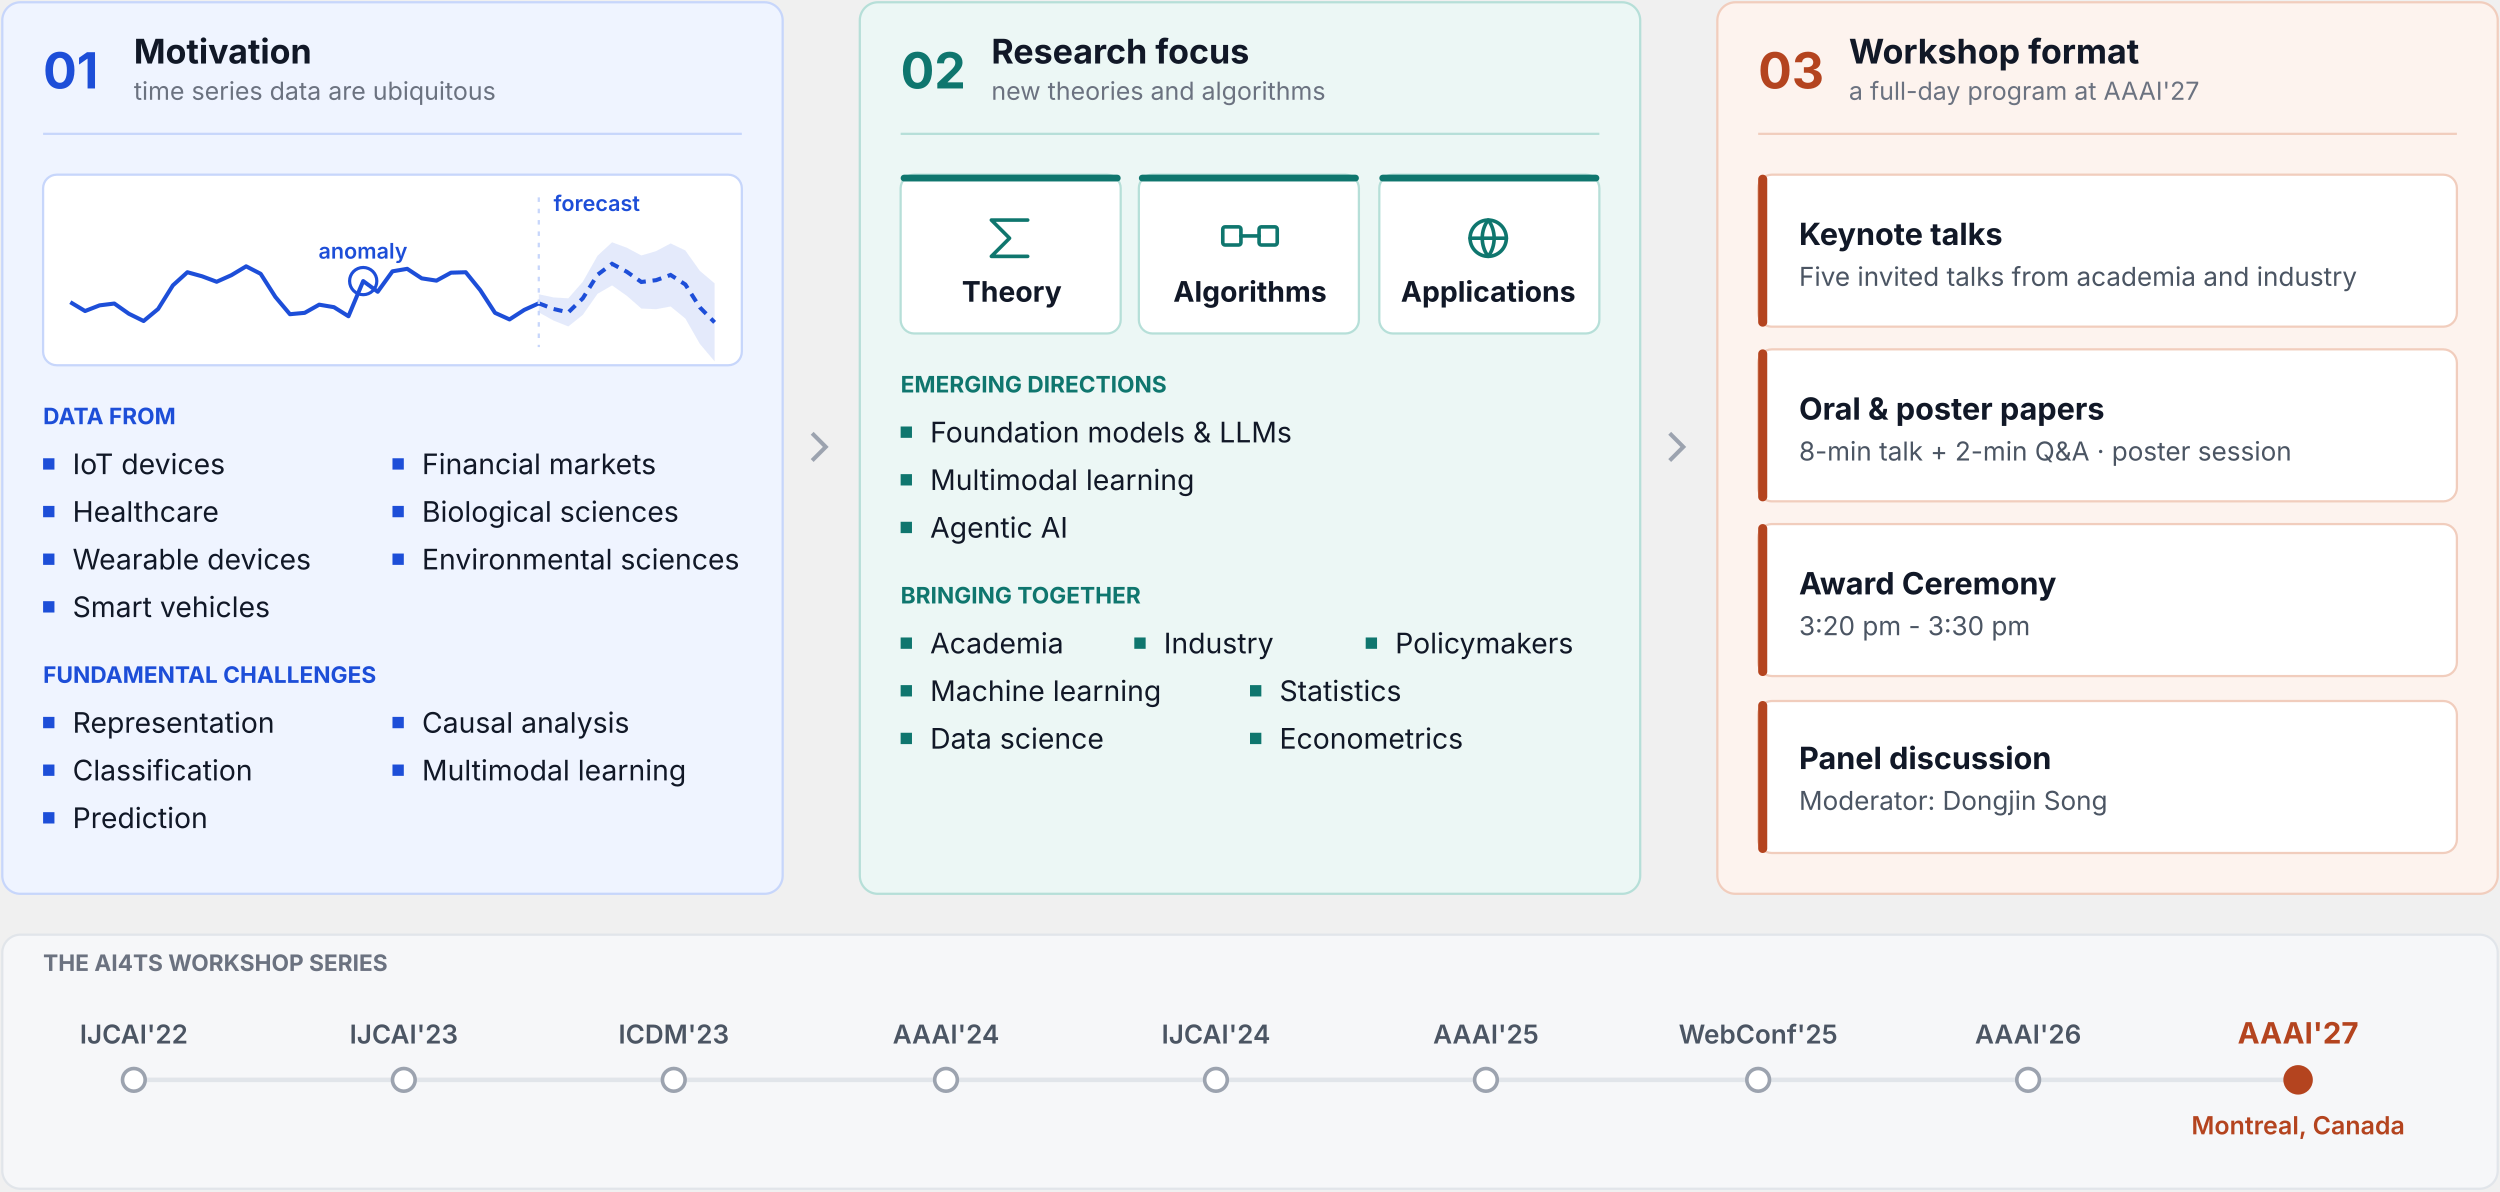
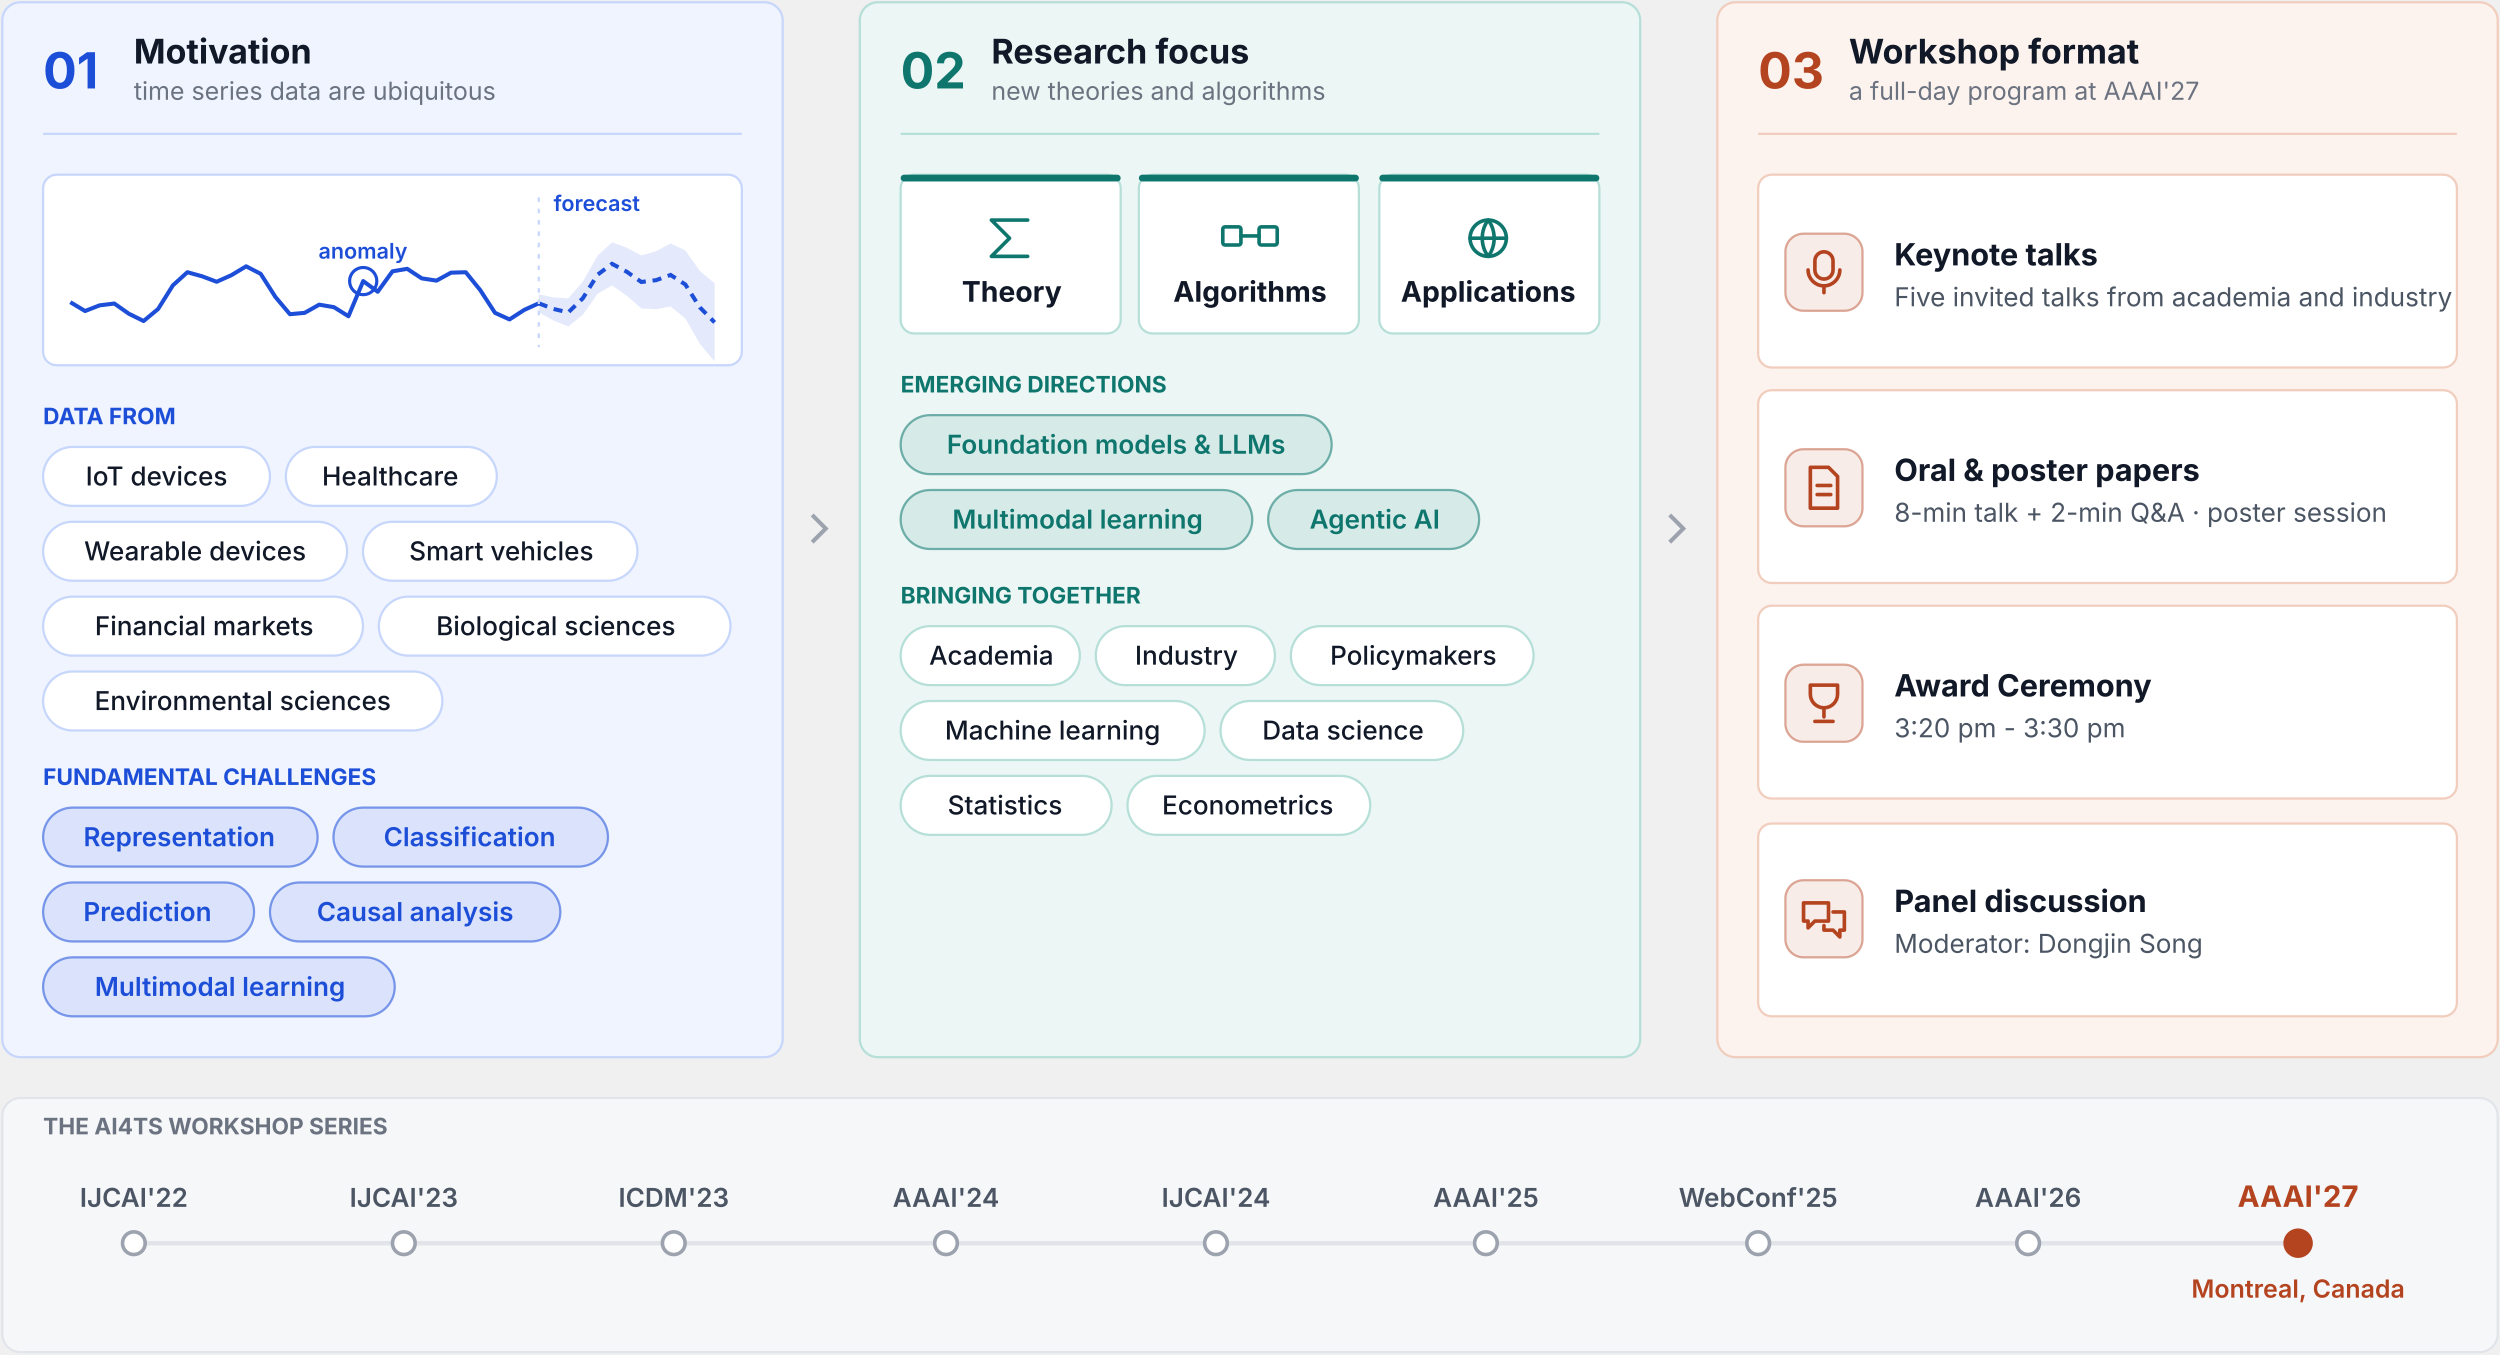
- <svg xmlns="http://www.w3.org/2000/svg" font-family="Inter, Helvetica, Arial, sans-serif" viewBox="-1 -1 1102 525" role="img" aria-label="AI4TS workshop overview: motivation, research focus, workshop format, and the workshop series">
-   <rect x="0" y="0" width="344" height="393" rx="8" fill="#eff4ff" stroke="#c7d6fb" />
+ <svg xmlns="http://www.w3.org/2000/svg" font-family="Inter, Helvetica, Arial, sans-serif" viewBox="-1 -1 1102 597" role="img" aria-label="AI4TS workshop overview: motivation, research focus, workshop format, and the workshop series">
+   <rect x="0" y="0" width="344" height="465" rx="8" fill="#eff4ff" stroke="#c7d6fb" />
  <text x="18" y="38" font-size="22" font-weight="700" fill="#1d4ed8" text-anchor="start">01</text>
  <text x="58" y="27" font-size="15" font-weight="700" fill="#111827" text-anchor="start">Motivation</text>
  <text x="58" y="43" font-size="11" font-weight="400" fill="#6b7280" text-anchor="start">time series data are ubiquitous</text>
  <line x1="18" y1="58" x2="326" y2="58" stroke="#c7d6fb" />
  <rect x="18" y="76" width="308" height="84" rx="6" fill="#fff" stroke="#c7d6fb" />
  <polygon points="236.5,128.7 243.0,130.1 249.5,130.5 255.9,123.2 262.4,111.7 268.8,105.8 275.3,108.2 281.7,111.6 288.2,109.7 294.6,106.3 301.1,109.4 307.5,118.4 314.0,123.9 314.0,158.3 307.5,150.6 301.1,139.4 294.6,134.1 288.2,135.3 281.7,135.0 275.3,129.4 268.8,124.8 262.4,128.5 255.9,137.8 249.5,142.9 243.0,140.3 236.5,136.7" fill="#1d4ed8" fill-opacity=".12" />
  <polyline points="30.0,132.2 36.5,136.1 42.9,133.6 49.4,132.8 55.8,137.3 62.3,140.5 68.7,135.2 75.2,124.8 81.6,119.0 88.1,120.8 94.5,123.2 101.0,120.3 107.5,116.4 113.9,119.7 120.4,129.9 126.8,137.5 133.3,136.9 139.7,133.3 146.2,134.4 152.6,138.4 159.1,122.9 165.5,127.6 172.0,118.6 178.5,117.5 184.9,121.7 191.4,122.7 197.8,119.2 204.3,119.0 210.7,126.9 217.2,136.9 223.6,139.8 230.1,135.6 236.5,132.7" fill="none" stroke="#1d4ed8" stroke-width="1.8" stroke-linejoin="round" />
  <polyline points="236.5,132.7 243.0,135.2 249.5,136.7 255.9,130.5 262.4,120.1 268.8,115.3 275.3,118.8 281.7,123.3 288.2,122.5 294.6,120.2 301.1,124.4 307.5,134.5 314.0,141.1" fill="none" stroke="#1d4ed8" stroke-width="1.8" stroke-dasharray="4 3" />
  <line x1="236.5" y1="86" x2="236.5" y2="152" stroke="#c7d6fb" stroke-dasharray="2 3" />
  <circle cx="159.1" cy="122.9" r="6" fill="none" stroke="#1d4ed8" stroke-width="1.4" />
  <text x="159" y="113" font-size="9.5" font-weight="600" fill="#1d4ed8" text-anchor="middle">anomaly</text>
  <text x="243" y="92" font-size="9.5" font-weight="600" fill="#1d4ed8" text-anchor="start">forecast</text>
  <text x="18" y="186" font-size="10" font-weight="700" fill="#1d4ed8" text-anchor="start">DATA FROM</text>
-   <rect x="18" y="201" width="5" height="5" fill="#1d4ed8" />
-   <text x="31" y="208" font-size="12.5" font-weight="400" fill="#111827" text-anchor="start">IoT devices</text>
-   <rect x="18" y="222" width="5" height="5" fill="#1d4ed8" />
-   <text x="31" y="229" font-size="12.5" font-weight="400" fill="#111827" text-anchor="start">Healthcare</text>
-   <rect x="18" y="243" width="5" height="5" fill="#1d4ed8" />
-   <text x="31" y="250" font-size="12.5" font-weight="400" fill="#111827" text-anchor="start">Wearable devices</text>
-   <rect x="18" y="264" width="5" height="5" fill="#1d4ed8" />
-   <text x="31" y="271" font-size="12.5" font-weight="400" fill="#111827" text-anchor="start">Smart vehicles</text>
-   <rect x="172" y="201" width="5" height="5" fill="#1d4ed8" />
-   <text x="185" y="208" font-size="12.5" font-weight="400" fill="#111827" text-anchor="start">Financial markets</text>
-   <rect x="172" y="222" width="5" height="5" fill="#1d4ed8" />
-   <text x="185" y="229" font-size="12.5" font-weight="400" fill="#111827" text-anchor="start">Biological sciences</text>
-   <rect x="172" y="243" width="5" height="5" fill="#1d4ed8" />
-   <text x="185" y="250" font-size="12.5" font-weight="400" fill="#111827" text-anchor="start">Environmental sciences</text>
-   <text x="18" y="300" font-size="10" font-weight="700" fill="#1d4ed8" text-anchor="start">FUNDAMENTAL CHALLENGES</text>
-   <rect x="18" y="315" width="5" height="5" fill="#1d4ed8" />
-   <text x="31" y="322" font-size="12.5" font-weight="400" fill="#111827" text-anchor="start">Representation</text>
-   <rect x="18" y="336" width="5" height="5" fill="#1d4ed8" />
-   <text x="31" y="343" font-size="12.5" font-weight="400" fill="#111827" text-anchor="start">Classification</text>
-   <rect x="18" y="357" width="5" height="5" fill="#1d4ed8" />
-   <text x="31" y="364" font-size="12.5" font-weight="400" fill="#111827" text-anchor="start">Prediction</text>
-   <rect x="172" y="315" width="5" height="5" fill="#1d4ed8" />
-   <text x="185" y="322" font-size="12.5" font-weight="400" fill="#111827" text-anchor="start">Causal analysis</text>
-   <rect x="172" y="336" width="5" height="5" fill="#1d4ed8" />
-   <text x="185" y="343" font-size="12.5" font-weight="400" fill="#111827" text-anchor="start">Multimodal learning</text>
-   <rect x="378.0" y="0" width="344" height="393" rx="8" fill="#ecf7f5" stroke="#b6dfd8" />
+   <rect x="18" y="196" width="100" height="26" rx="13.0" fill="#fff" stroke="#c7d6fb" />
+   <text x="68" y="213" font-size="11.5" font-weight="500" fill="#111827" text-anchor="middle">IoT devices</text>
+   <rect x="125" y="196" width="93" height="26" rx="13.0" fill="#fff" stroke="#c7d6fb" />
+   <text x="171" y="213" font-size="11.5" font-weight="500" fill="#111827" text-anchor="middle">Healthcare</text>
+   <rect x="18" y="229" width="134" height="26" rx="13.0" fill="#fff" stroke="#c7d6fb" />
+   <text x="85" y="246" font-size="11.5" font-weight="500" fill="#111827" text-anchor="middle">Wearable devices</text>
+   <rect x="159" y="229" width="121" height="26" rx="13.0" fill="#fff" stroke="#c7d6fb" />
+   <text x="220" y="246" font-size="11.5" font-weight="500" fill="#111827" text-anchor="middle">Smart vehicles</text>
+   <rect x="18" y="262" width="141" height="26" rx="13.0" fill="#fff" stroke="#c7d6fb" />
+   <text x="89" y="279" font-size="11.5" font-weight="500" fill="#111827" text-anchor="middle">Financial markets</text>
+   <rect x="166" y="262" width="155" height="26" rx="13.0" fill="#fff" stroke="#c7d6fb" />
+   <text x="244" y="279" font-size="11.5" font-weight="500" fill="#111827" text-anchor="middle">Biological sciences</text>
+   <rect x="18" y="295" width="176" height="26" rx="13.0" fill="#fff" stroke="#c7d6fb" />
+   <text x="106" y="312" font-size="11.5" font-weight="500" fill="#111827" text-anchor="middle">Environmental sciences</text>
+   <text x="18" y="345" font-size="10" font-weight="700" fill="#1d4ed8" text-anchor="start">FUNDAMENTAL CHALLENGES</text>
+   <rect x="18" y="355" width="121" height="26" rx="13.0" fill="#1d4ed8" fill-opacity=".1" stroke="#1d4ed8" stroke-opacity=".55" />
+   <text x="78" y="372" font-size="11.5" font-weight="600" fill="#1d4ed8" text-anchor="middle">Representation</text>
+   <rect x="146" y="355" width="121" height="26" rx="13.0" fill="#1d4ed8" fill-opacity=".1" stroke="#1d4ed8" stroke-opacity=".55" />
+   <text x="206" y="372" font-size="11.5" font-weight="600" fill="#1d4ed8" text-anchor="middle">Classification</text>
+   <rect x="18" y="388" width="93" height="26" rx="13.0" fill="#1d4ed8" fill-opacity=".1" stroke="#1d4ed8" stroke-opacity=".55" />
+   <text x="64" y="405" font-size="11.5" font-weight="600" fill="#1d4ed8" text-anchor="middle">Prediction</text>
+   <rect x="118" y="388" width="128" height="26" rx="13.0" fill="#1d4ed8" fill-opacity=".1" stroke="#1d4ed8" stroke-opacity=".55" />
+   <text x="182" y="405" font-size="11.5" font-weight="600" fill="#1d4ed8" text-anchor="middle">Causal analysis</text>
+   <rect x="18" y="421" width="155" height="26" rx="13.0" fill="#1d4ed8" fill-opacity=".1" stroke="#1d4ed8" stroke-opacity=".55" />
+   <text x="96" y="438" font-size="11.5" font-weight="600" fill="#1d4ed8" text-anchor="middle">Multimodal learning</text>
+   <rect x="378.0" y="0" width="344" height="465" rx="8" fill="#ecf7f5" stroke="#b6dfd8" />
  <text x="396" y="38" font-size="22" font-weight="700" fill="#0f766e" text-anchor="start">02</text>
  <text x="436" y="27" font-size="15" font-weight="700" fill="#111827" text-anchor="start">Research focus</text>
  <text x="436" y="43" font-size="11" font-weight="400" fill="#6b7280" text-anchor="start">new theories and algorithms</text>
  <line x1="396" y1="58" x2="704" y2="58" stroke="#b6dfd8" />
  <rect x="396" y="76" width="97" height="70" rx="6" fill="#fff" stroke="#b6dfd8" />
  <rect x="396" y="76" width="97" height="3" rx="1.5" fill="#0f766e" />
  <path d="M436 96h16M436 96l8 8-8 8h16" fill="none" stroke="#0f766e" stroke-width="1.6" stroke-linecap="round" stroke-linejoin="round" />
  <text x="445" y="132" font-size="12.5" font-weight="700" fill="#111827" text-anchor="middle">Theory</text>
  <rect x="501" y="76" width="97" height="70" rx="6" fill="#fff" stroke="#b6dfd8" />
  <rect x="501" y="76" width="97" height="3" rx="1.5" fill="#0f766e" />
  <g fill="none" stroke="#0f766e" stroke-width="1.6" stroke-linecap="round" stroke-linejoin="round">
    <rect x="538" y="99" width="8" height="8" rx="1" />
    <rect x="554" y="99" width="8" height="8" rx="1" />
    <path d="M546 103h8" />
  </g>
  <text x="550" y="132" font-size="12.5" font-weight="700" fill="#111827" text-anchor="middle">Algorithms</text>
  <rect x="607" y="76" width="97" height="70" rx="6" fill="#fff" stroke="#b6dfd8" />
  <rect x="607" y="76" width="97" height="3" rx="1.5" fill="#0f766e" />
  <g fill="none" stroke="#0f766e" stroke-width="1.6" stroke-linecap="round" stroke-linejoin="round">
    <circle cx="655" cy="104" r="8" />
    <path d="M647 104h16M655 96c3.5 4.5 3.5 11.5 0 16M655 96c-3.5 4.5-3.5 11.5 0 16" />
  </g>
  <text x="655" y="132" font-size="12.5" font-weight="700" fill="#111827" text-anchor="middle">Applications</text>
  <text x="396" y="172" font-size="10" font-weight="700" fill="#0f766e" text-anchor="start">EMERGING DIRECTIONS</text>
-   <rect x="396" y="187" width="5" height="5" fill="#0f766e" />
-   <text x="409" y="194" font-size="12.5" font-weight="400" fill="#111827" text-anchor="start">Foundation models &amp; LLMs</text>
-   <rect x="396" y="208" width="5" height="5" fill="#0f766e" />
-   <text x="409" y="215" font-size="12.5" font-weight="400" fill="#111827" text-anchor="start">Multimodal learning</text>
-   <rect x="396" y="229" width="5" height="5" fill="#0f766e" />
-   <text x="409" y="236" font-size="12.5" font-weight="400" fill="#111827" text-anchor="start">Agentic AI</text>
+   <rect x="396" y="182" width="190" height="26" rx="13.0" fill="#0f766e" fill-opacity=".1" stroke="#0f766e" stroke-opacity=".55" />
+   <text x="491" y="199" font-size="11.5" font-weight="600" fill="#0f766e" text-anchor="middle">Foundation models &amp; LLMs</text>
+   <rect x="396" y="215" width="155" height="26" rx="13.0" fill="#0f766e" fill-opacity=".1" stroke="#0f766e" stroke-opacity=".55" />
+   <text x="474" y="232" font-size="11.5" font-weight="600" fill="#0f766e" text-anchor="middle">Multimodal learning</text>
+   <rect x="558" y="215" width="93" height="26" rx="13.0" fill="#0f766e" fill-opacity=".1" stroke="#0f766e" stroke-opacity=".55" />
+   <text x="605" y="232" font-size="11.5" font-weight="600" fill="#0f766e" text-anchor="middle">Agentic AI</text>
  <text x="396" y="265" font-size="10" font-weight="700" fill="#0f766e" text-anchor="start">BRINGING TOGETHER</text>
-   <rect x="396" y="280" width="5" height="5" fill="#0f766e" />
-   <text x="409" y="287" font-size="12.5" font-weight="400" fill="#111827" text-anchor="start">Academia</text>
-   <rect x="499" y="280" width="5" height="5" fill="#0f766e" />
-   <text x="512" y="287" font-size="12.5" font-weight="400" fill="#111827" text-anchor="start">Industry</text>
-   <rect x="601" y="280" width="5" height="5" fill="#0f766e" />
-   <text x="614" y="287" font-size="12.5" font-weight="400" fill="#111827" text-anchor="start">Policymakers</text>
-   <rect x="396" y="301" width="5" height="5" fill="#0f766e" />
-   <text x="409" y="308" font-size="12.5" font-weight="400" fill="#111827" text-anchor="start">Machine learning</text>
-   <rect x="396" y="322" width="5" height="5" fill="#0f766e" />
-   <text x="409" y="329" font-size="12.5" font-weight="400" fill="#111827" text-anchor="start">Data science</text>
-   <rect x="550" y="301" width="5" height="5" fill="#0f766e" />
-   <text x="563" y="308" font-size="12.5" font-weight="400" fill="#111827" text-anchor="start">Statistics</text>
-   <rect x="550" y="322" width="5" height="5" fill="#0f766e" />
-   <text x="563" y="329" font-size="12.5" font-weight="400" fill="#111827" text-anchor="start">Econometrics</text>
-   <rect x="756.0" y="0" width="344" height="393" rx="8" fill="#fdf3ee" stroke="#f1cdbd" />
+   <rect x="396" y="275" width="79" height="26" rx="13.0" fill="#fff" stroke="#b6dfd8" />
+   <text x="436" y="292" font-size="11.5" font-weight="500" fill="#111827" text-anchor="middle">Academia</text>
+   <rect x="482" y="275" width="79" height="26" rx="13.0" fill="#fff" stroke="#b6dfd8" />
+   <text x="522" y="292" font-size="11.5" font-weight="500" fill="#111827" text-anchor="middle">Industry</text>
+   <rect x="568" y="275" width="107" height="26" rx="13.0" fill="#fff" stroke="#b6dfd8" />
+   <text x="622" y="292" font-size="11.5" font-weight="500" fill="#111827" text-anchor="middle">Policymakers</text>
+   <rect x="396" y="308" width="134" height="26" rx="13.0" fill="#fff" stroke="#b6dfd8" />
+   <text x="463" y="325" font-size="11.5" font-weight="500" fill="#111827" text-anchor="middle">Machine learning</text>
+   <rect x="537" y="308" width="107" height="26" rx="13.0" fill="#fff" stroke="#b6dfd8" />
+   <text x="591" y="325" font-size="11.5" font-weight="500" fill="#111827" text-anchor="middle">Data science</text>
+   <rect x="396" y="341" width="93" height="26" rx="13.0" fill="#fff" stroke="#b6dfd8" />
+   <text x="442" y="358" font-size="11.5" font-weight="500" fill="#111827" text-anchor="middle">Statistics</text>
+   <rect x="496" y="341" width="107" height="26" rx="13.0" fill="#fff" stroke="#b6dfd8" />
+   <text x="549" y="358" font-size="11.5" font-weight="500" fill="#111827" text-anchor="middle">Econometrics</text>
+   <rect x="756.0" y="0" width="344" height="465" rx="8" fill="#fdf3ee" stroke="#f1cdbd" />
  <text x="774" y="38" font-size="22" font-weight="700" fill="#b4441f" text-anchor="start">03</text>
  <text x="814" y="27" font-size="15" font-weight="700" fill="#111827" text-anchor="start">Workshop format</text>
  <text x="814" y="43" font-size="11" font-weight="400" fill="#6b7280" text-anchor="start">a full-day program at AAAI'27</text>
  <line x1="774" y1="58" x2="1082" y2="58" stroke="#f1cdbd" />
-   <rect x="774.0" y="76" width="308" height="67" rx="6" fill="#fff" stroke="#f1cdbd" />
-   <rect x="774.0" y="76" width="4" height="67" rx="2" fill="#b4441f" />
-   <text x="792" y="107" font-size="13.5" font-weight="700" fill="#111827" text-anchor="start">Keynote talks</text>
-   <text x="792" y="125" font-size="11.5" font-weight="400" fill="#4b5563" text-anchor="start">Five invited talks from academia and industry</text>
-   <rect x="774.0" y="153" width="308" height="67" rx="6" fill="#fff" stroke="#f1cdbd" />
-   <rect x="774.0" y="153" width="4" height="67" rx="2" fill="#b4441f" />
-   <text x="792" y="184" font-size="13.5" font-weight="700" fill="#111827" text-anchor="start">Oral &amp; poster papers</text>
-   <text x="792" y="202" font-size="11.5" font-weight="400" fill="#4b5563" text-anchor="start">8-min talk + 2-min Q&amp;A · poster session</text>
-   <rect x="774.0" y="230" width="308" height="67" rx="6" fill="#fff" stroke="#f1cdbd" />
-   <rect x="774.0" y="230" width="4" height="67" rx="2" fill="#b4441f" />
-   <text x="792" y="261" font-size="13.5" font-weight="700" fill="#111827" text-anchor="start">Award Ceremony</text>
-   <text x="792" y="279" font-size="11.5" font-weight="400" fill="#4b5563" text-anchor="start">3:20 pm - 3:30 pm</text>
-   <rect x="774.0" y="308" width="308" height="67" rx="6" fill="#fff" stroke="#f1cdbd" />
-   <rect x="774.0" y="308" width="4" height="67" rx="2" fill="#b4441f" />
-   <text x="792" y="338" font-size="13.5" font-weight="700" fill="#111827" text-anchor="start">Panel discussion</text>
-   <text x="792" y="356" font-size="11.5" font-weight="400" fill="#4b5563" text-anchor="start">Moderator: Dongjin Song</text>
-   <path d="M357 190l6 6-6 6" fill="none" stroke="#9ca3af" stroke-width="1.8" />
-   <path d="M735 190l6 6-6 6" fill="none" stroke="#9ca3af" stroke-width="1.8" />
-   <rect x="0" y="411" width="1100" height="112" rx="8" fill="#f6f7f9" stroke="#e1e5ea" />
-   <text x="18" y="427" font-size="10" font-weight="700" fill="#6b7280" text-anchor="start">THE AI4TS WORKSHOP SERIES</text>
-   <line x1="58" y1="475" x2="1012" y2="475" stroke="#e1e5ea" stroke-width="2" />
-   <circle cx="58" cy="475" r="5" fill="#fff" stroke="#9ca3af" stroke-width="1.6" />
-   <text x="58" y="459" font-size="11.5" font-weight="600" fill="#4b5563" text-anchor="middle">IJCAI'22</text>
-   <circle cx="177" cy="475" r="5" fill="#fff" stroke="#9ca3af" stroke-width="1.6" />
-   <text x="177" y="459" font-size="11.5" font-weight="600" fill="#4b5563" text-anchor="middle">IJCAI'23</text>
-   <circle cx="296" cy="475" r="5" fill="#fff" stroke="#9ca3af" stroke-width="1.6" />
-   <text x="296" y="459" font-size="11.5" font-weight="600" fill="#4b5563" text-anchor="middle">ICDM'23</text>
-   <circle cx="416" cy="475" r="5" fill="#fff" stroke="#9ca3af" stroke-width="1.6" />
-   <text x="416" y="459" font-size="11.5" font-weight="600" fill="#4b5563" text-anchor="middle">AAAI'24</text>
-   <circle cx="535" cy="475" r="5" fill="#fff" stroke="#9ca3af" stroke-width="1.6" />
-   <text x="535" y="459" font-size="11.5" font-weight="600" fill="#4b5563" text-anchor="middle">IJCAI'24</text>
-   <circle cx="654" cy="475" r="5" fill="#fff" stroke="#9ca3af" stroke-width="1.6" />
-   <text x="654" y="459" font-size="11.5" font-weight="600" fill="#4b5563" text-anchor="middle">AAAI'25</text>
-   <circle cx="774" cy="475" r="5" fill="#fff" stroke="#9ca3af" stroke-width="1.6" />
-   <text x="774" y="459" font-size="11.5" font-weight="600" fill="#4b5563" text-anchor="middle">WebConf'25</text>
-   <circle cx="893" cy="475" r="5" fill="#fff" stroke="#9ca3af" stroke-width="1.6" />
-   <text x="893" y="459" font-size="11.5" font-weight="600" fill="#4b5563" text-anchor="middle">AAAI'26</text>
-   <circle cx="1012" cy="475" r="6.5" fill="#b4441f" />
-   <text x="1012" y="459" font-size="13" font-weight="700" fill="#b4441f" text-anchor="middle">AAAI'27</text>
-   <text x="1012" y="499" font-size="11" font-weight="600" fill="#b4441f" text-anchor="middle">Montreal, Canada</text>
+   <rect x="774.0" y="76" width="308" height="85" rx="6" fill="#fff" stroke="#f1cdbd" />
+   <rect x="786.0" y="102" width="34" height="34" rx="8" fill="#b4441f" fill-opacity=".1" stroke="#b4441f" stroke-opacity=".45" />
+   <g fill="none" stroke="#b4441f" stroke-width="1.6" stroke-linecap="round" stroke-linejoin="round">
+     <rect x="799" y="110" width="8" height="12" rx="4" />
+     <path d="M796 118a7 7 0 0 0 14 0M803 125v3" />
+   </g>
+   <text x="834" y="116" font-size="13.5" font-weight="700" fill="#111827" text-anchor="start">Keynote talks</text>
+   <text x="834" y="134" font-size="11.5" font-weight="400" fill="#4b5563" text-anchor="start">Five invited talks from academia and industry</text>
+   <rect x="774.0" y="171" width="308" height="85" rx="6" fill="#fff" stroke="#f1cdbd" />
+   <rect x="786.0" y="197" width="34" height="34" rx="8" fill="#b4441f" fill-opacity=".1" stroke="#b4441f" stroke-opacity=".45" />
+   <g fill="none" stroke="#b4441f" stroke-width="1.6" stroke-linecap="round" stroke-linejoin="round">
+     <path d="M797 205h8l4 4v14h-12z" />
+     <path d="M800 213h6M800 217h6" />
+   </g>
+   <text x="834" y="211" font-size="13.5" font-weight="700" fill="#111827" text-anchor="start">Oral &amp; poster papers</text>
+   <text x="834" y="229" font-size="11.5" font-weight="400" fill="#4b5563" text-anchor="start">8-min talk + 2-min Q&amp;A · poster session</text>
+   <rect x="774.0" y="266" width="308" height="85" rx="6" fill="#fff" stroke="#f1cdbd" />
+   <rect x="786.0" y="292" width="34" height="34" rx="8" fill="#b4441f" fill-opacity=".1" stroke="#b4441f" stroke-opacity=".45" />
+   <g fill="none" stroke="#b4441f" stroke-width="1.6" stroke-linecap="round" stroke-linejoin="round">
+     <path d="M797 301h12v4a6 6 0 0 1-12 0z" />
+     <path d="M803 311v4M799 317h8" />
+   </g>
+   <text x="834" y="306" font-size="13.5" font-weight="700" fill="#111827" text-anchor="start">Award Ceremony</text>
+   <text x="834" y="324" font-size="11.5" font-weight="400" fill="#4b5563" text-anchor="start">3:20 pm - 3:30 pm</text>
+   <rect x="774.0" y="362" width="308" height="85" rx="6" fill="#fff" stroke="#f1cdbd" />
+   <rect x="786.0" y="387" width="34" height="34" rx="8" fill="#b4441f" fill-opacity=".1" stroke="#b4441f" stroke-opacity=".45" />
+   <g fill="none" stroke="#b4441f" stroke-width="1.6" stroke-linecap="round" stroke-linejoin="round">
+     <path d="M794 397h11v8h-6l-3 3v-3h-2z" />
+     <path d="M807 401h5v8h-2v3l-3-3h-4v-2" />
+   </g>
+   <text x="834" y="401" font-size="13.5" font-weight="700" fill="#111827" text-anchor="start">Panel discussion</text>
+   <text x="834" y="419" font-size="11.5" font-weight="400" fill="#4b5563" text-anchor="start">Moderator: Dongjin Song</text>
+   <path d="M357 226l6 6-6 6" fill="none" stroke="#9ca3af" stroke-width="1.8" />
+   <path d="M735 226l6 6-6 6" fill="none" stroke="#9ca3af" stroke-width="1.8" />
+   <rect x="0" y="483" width="1100" height="112" rx="8" fill="#f6f7f9" stroke="#e1e5ea" />
+   <text x="18" y="499" font-size="10" font-weight="700" fill="#6b7280" text-anchor="start">THE AI4TS WORKSHOP SERIES</text>
+   <line x1="58" y1="547" x2="1012" y2="547" stroke="#e1e5ea" stroke-width="2" />
+   <circle cx="58" cy="547" r="5" fill="#fff" stroke="#9ca3af" stroke-width="1.6" />
+   <text x="58" y="531" font-size="11.5" font-weight="600" fill="#4b5563" text-anchor="middle">IJCAI'22</text>
+   <circle cx="177" cy="547" r="5" fill="#fff" stroke="#9ca3af" stroke-width="1.6" />
+   <text x="177" y="531" font-size="11.5" font-weight="600" fill="#4b5563" text-anchor="middle">IJCAI'23</text>
+   <circle cx="296" cy="547" r="5" fill="#fff" stroke="#9ca3af" stroke-width="1.6" />
+   <text x="296" y="531" font-size="11.5" font-weight="600" fill="#4b5563" text-anchor="middle">ICDM'23</text>
+   <circle cx="416" cy="547" r="5" fill="#fff" stroke="#9ca3af" stroke-width="1.6" />
+   <text x="416" y="531" font-size="11.5" font-weight="600" fill="#4b5563" text-anchor="middle">AAAI'24</text>
+   <circle cx="535" cy="547" r="5" fill="#fff" stroke="#9ca3af" stroke-width="1.6" />
+   <text x="535" y="531" font-size="11.5" font-weight="600" fill="#4b5563" text-anchor="middle">IJCAI'24</text>
+   <circle cx="654" cy="547" r="5" fill="#fff" stroke="#9ca3af" stroke-width="1.6" />
+   <text x="654" y="531" font-size="11.5" font-weight="600" fill="#4b5563" text-anchor="middle">AAAI'25</text>
+   <circle cx="774" cy="547" r="5" fill="#fff" stroke="#9ca3af" stroke-width="1.6" />
+   <text x="774" y="531" font-size="11.5" font-weight="600" fill="#4b5563" text-anchor="middle">WebConf'25</text>
+   <circle cx="893" cy="547" r="5" fill="#fff" stroke="#9ca3af" stroke-width="1.6" />
+   <text x="893" y="531" font-size="11.5" font-weight="600" fill="#4b5563" text-anchor="middle">AAAI'26</text>
+   <circle cx="1012" cy="547" r="6.5" fill="#b4441f" />
+   <text x="1012" y="531" font-size="13" font-weight="700" fill="#b4441f" text-anchor="middle">AAAI'27</text>
+   <text x="1012" y="571" font-size="11" font-weight="600" fill="#b4441f" text-anchor="middle">Montreal, Canada</text>
</svg>
